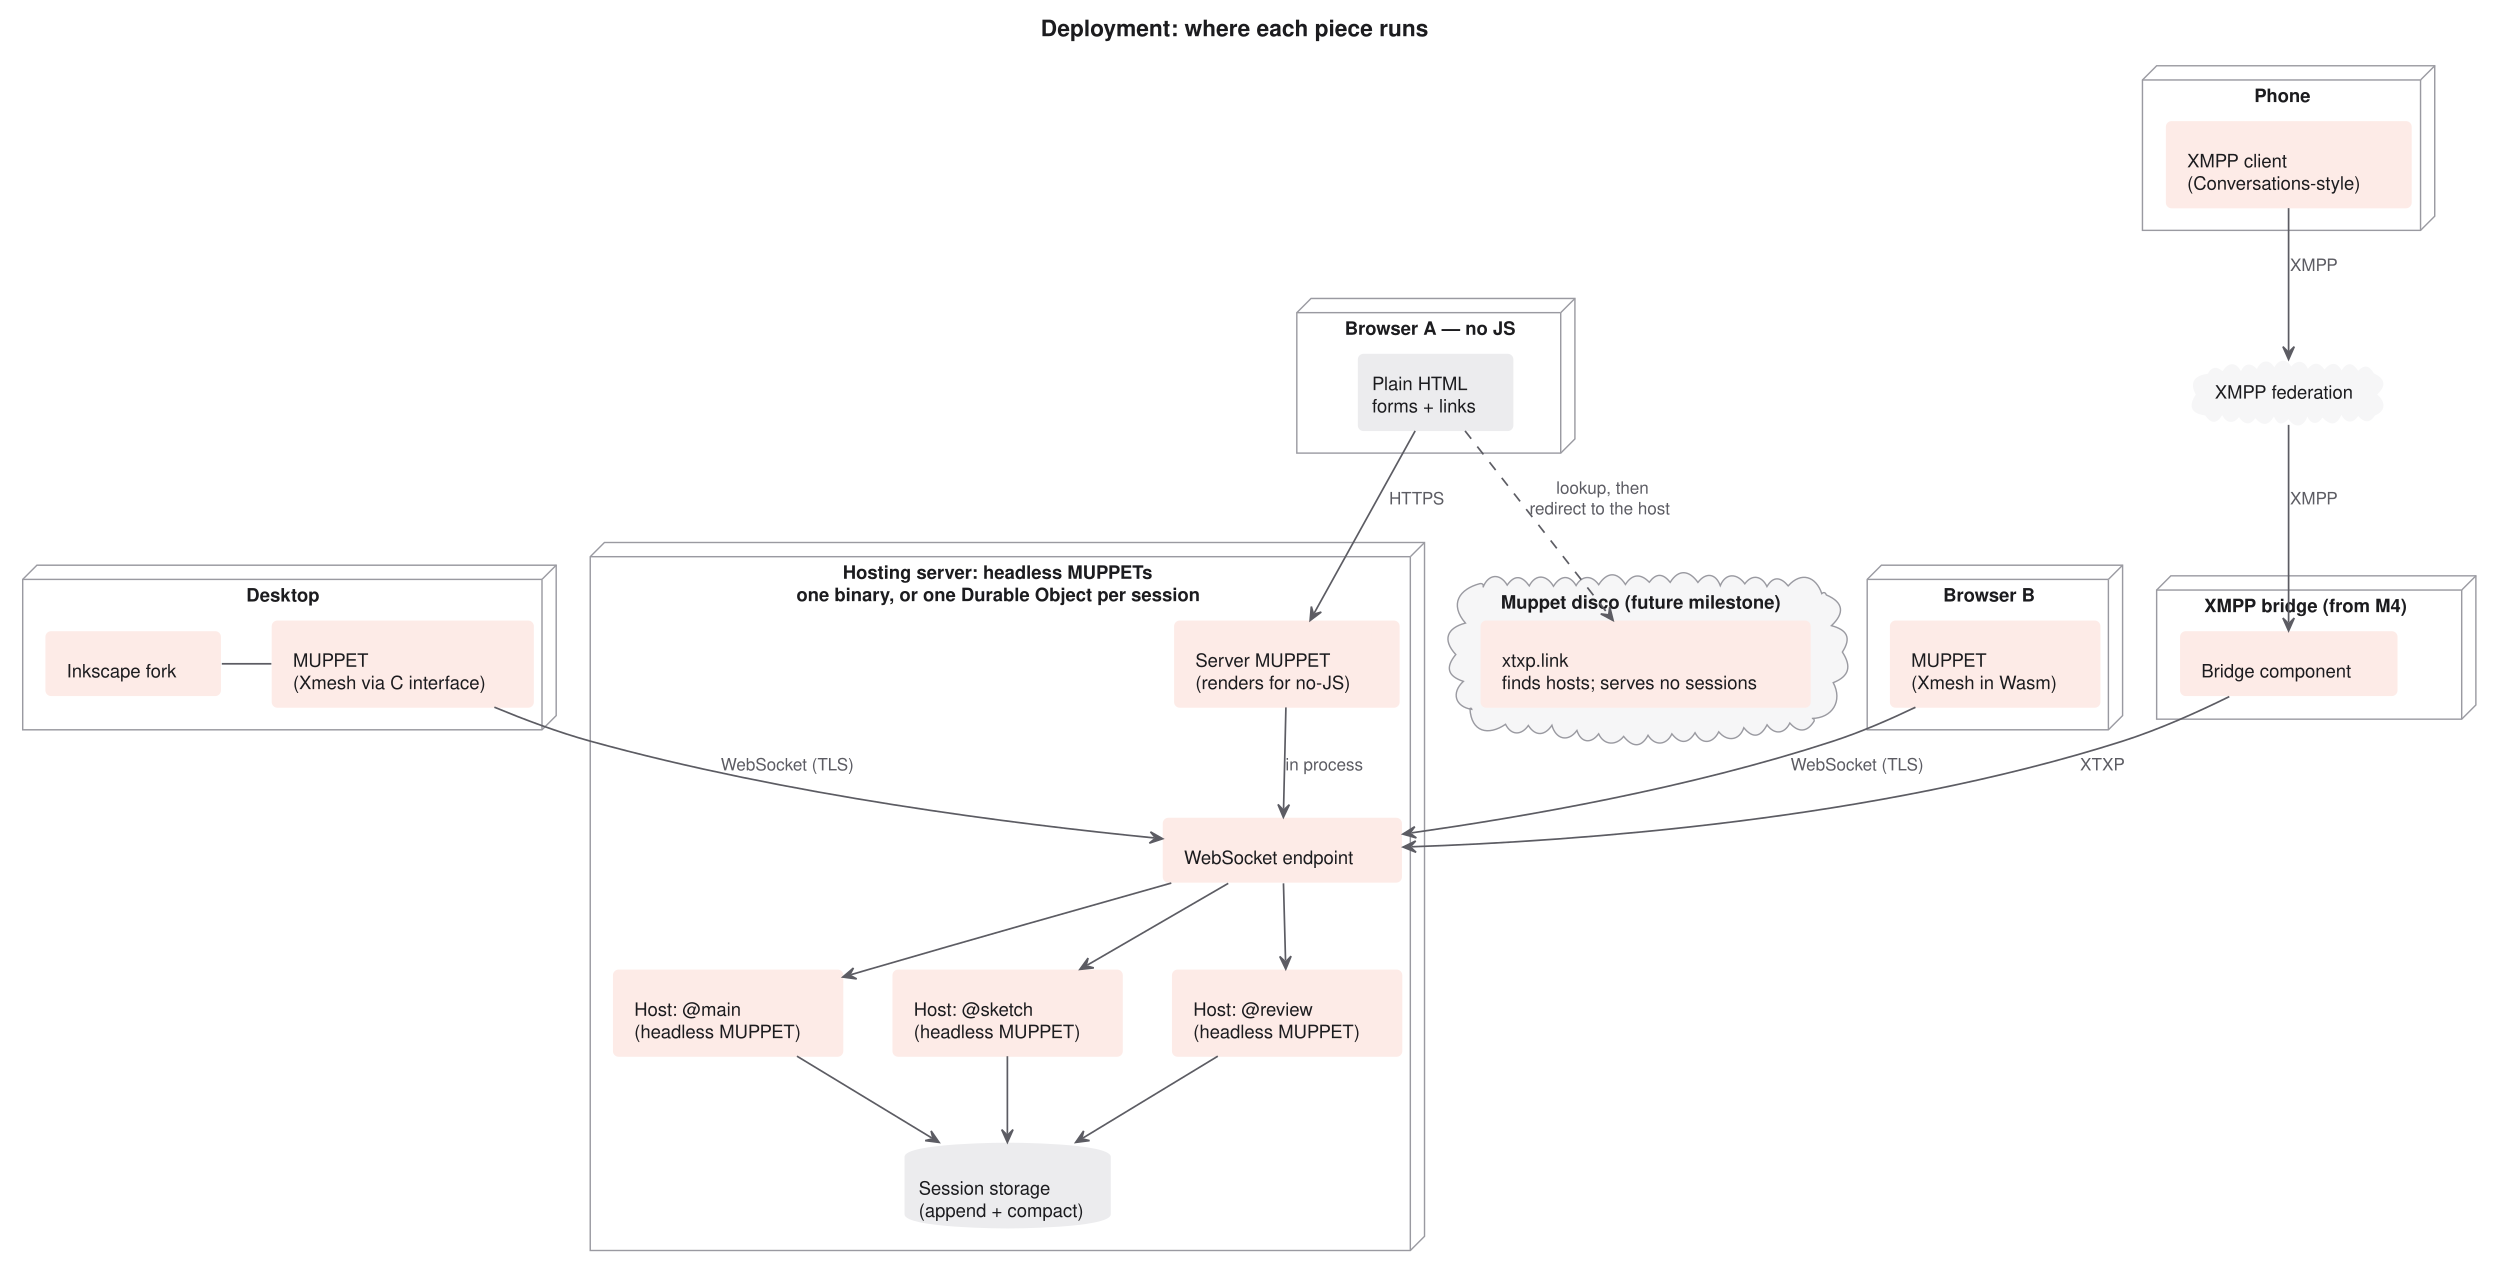
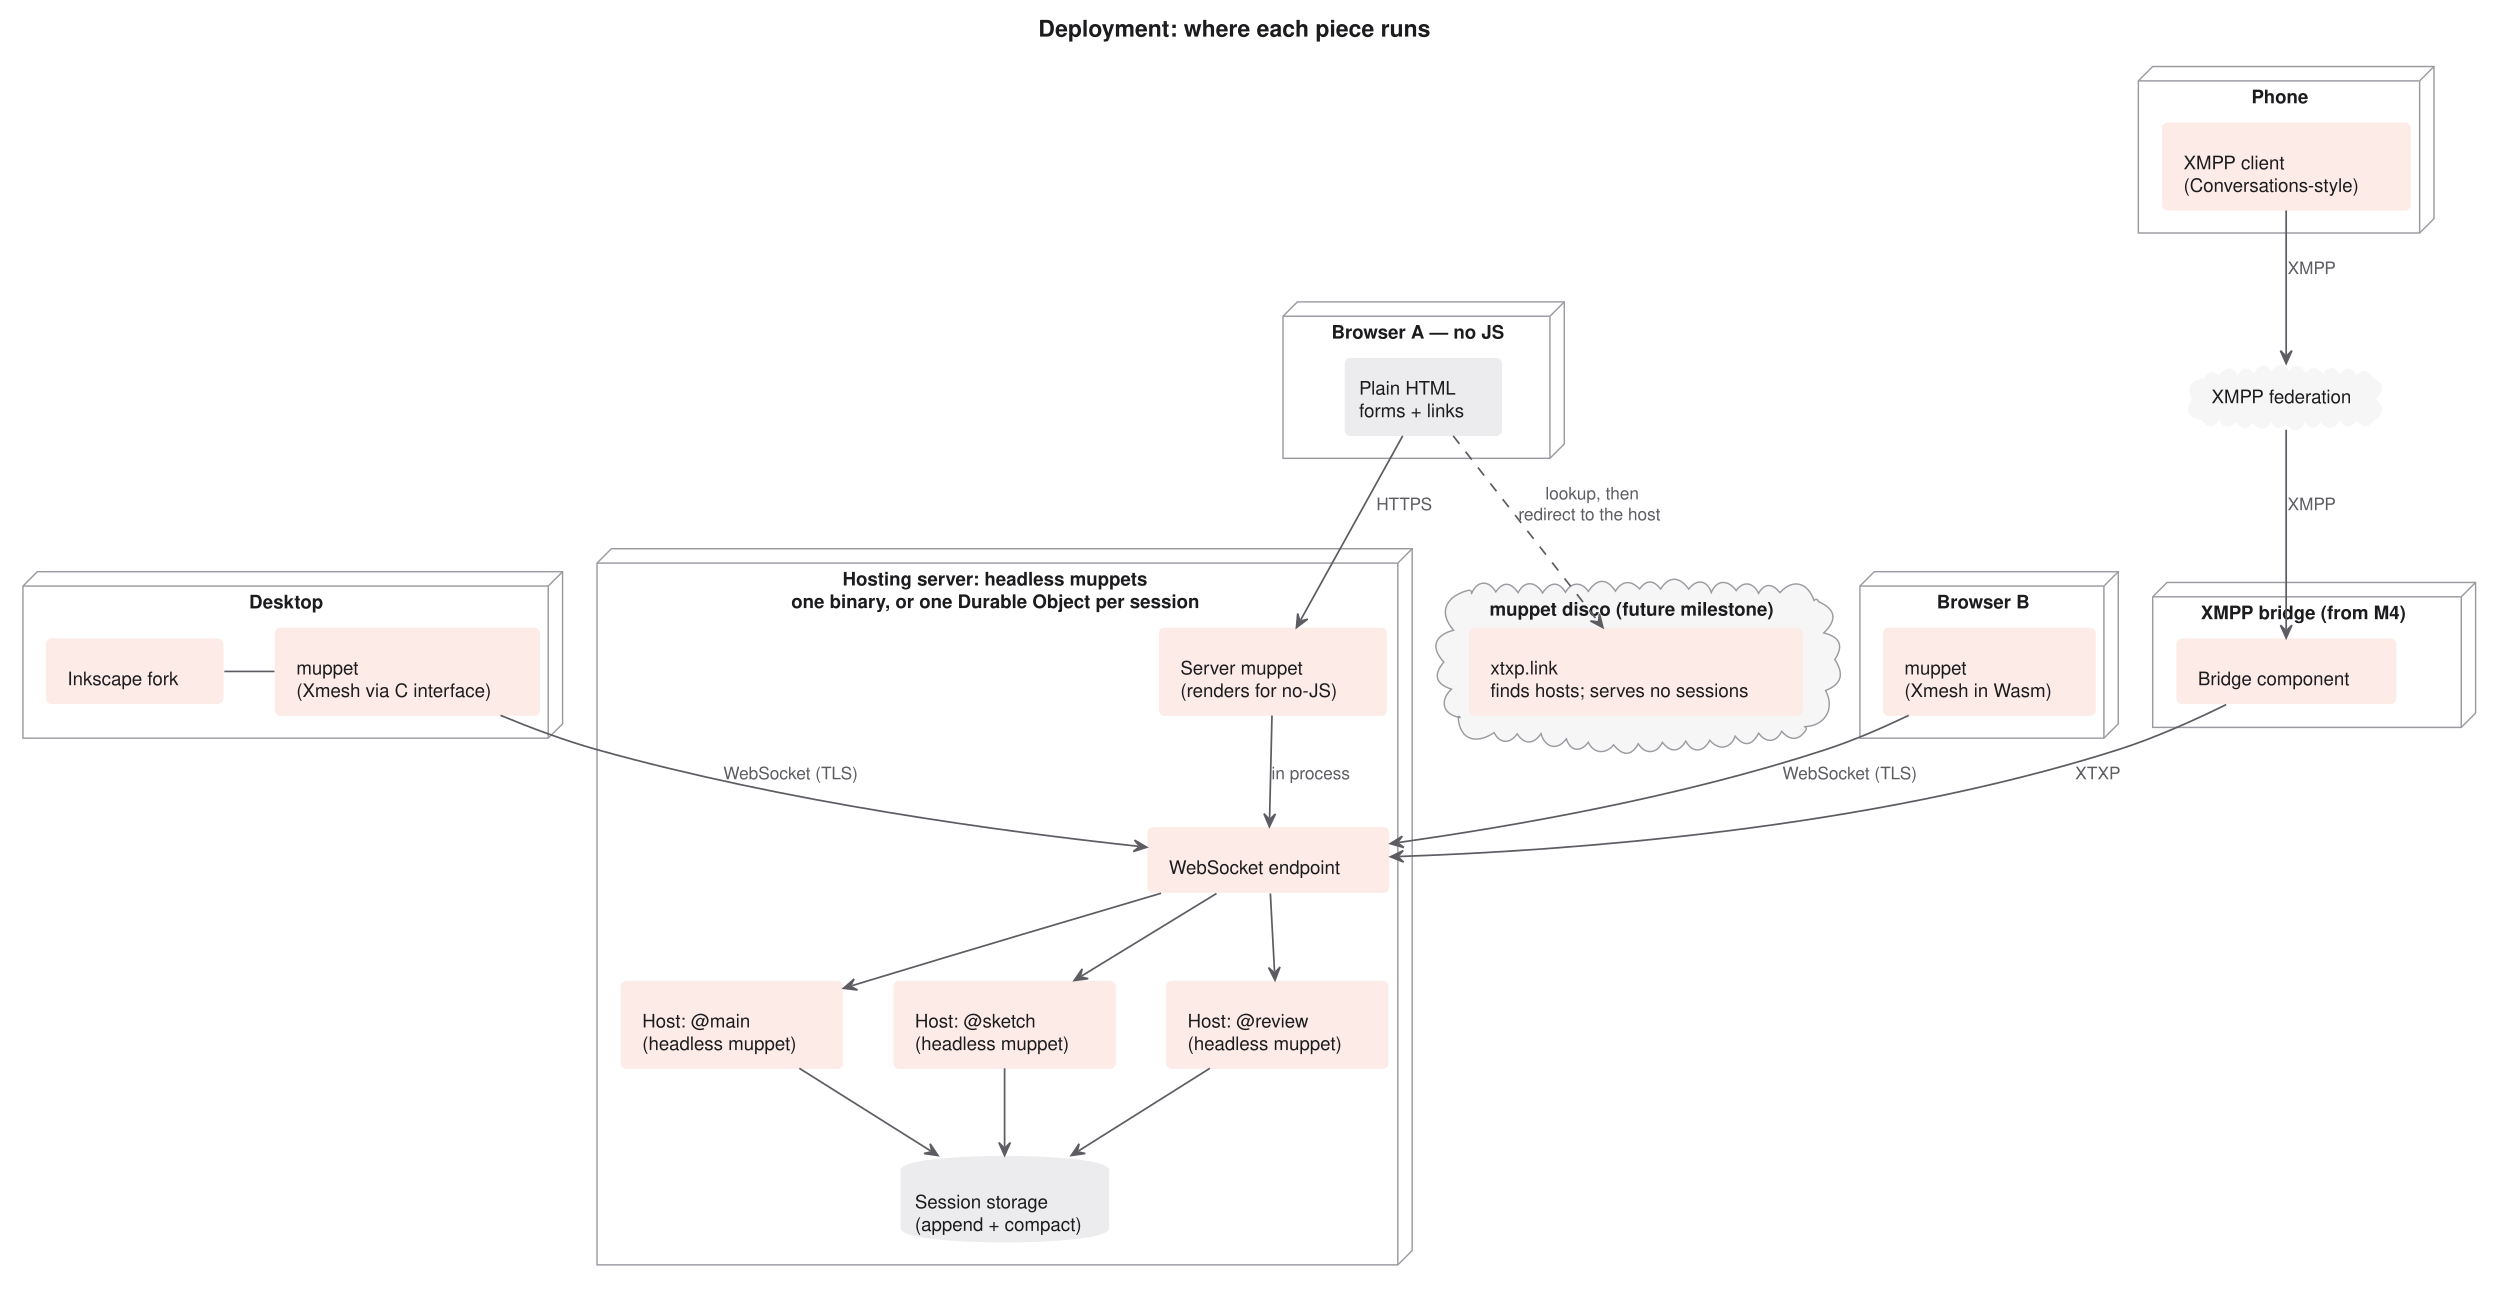
- <svg xmlns="http://www.w3.org/2000/svg" contentStyleType="text/css" data-diagram-type="DESCRIPTION" height="898px" preserveAspectRatio="none" style="width:1762px;height:898px;" version="1.1" viewBox="0 0 1762 898" width="1762px" zoomAndPan="magnify">
+ <svg xmlns="http://www.w3.org/2000/svg" contentStyleType="text/css" data-diagram-type="DESCRIPTION" height="898px" preserveAspectRatio="none" style="width:1742px;height:898px;" version="1.1" viewBox="0 0 1742 898" width="1742px" zoomAndPan="magnify">
  <defs />
  <g>
    <g class="title" data-source-line="2">
-       <text fill="#1C1C1F" font-family="Helvetica" font-size="16" font-weight="bold" lengthAdjust="spacing" textLength="281.039" x="733.481" y="25.5">Deployment: where each piece runs</text>
+       <text fill="#1C1C1F" font-family="Helvetica" font-size="16" font-weight="bold" lengthAdjust="spacing" textLength="281.039" x="723.481" y="25.5">Deployment: where each piece runs</text>
    </g>
    <g class="cluster" data-entity="Desktop" data-source-line="4" data-uid="ent0002" id="cluster_Desktop">
      <polygon fill="none" points="16,408.359,26,398.359,392,398.359,392,504.359,382,514.359,16,514.359,16,408.359" style="stroke:#9A9AA1;stroke-width:1;" />
      <line style="stroke:#9A9AA1;stroke-width:1;" x1="382" x2="392" y1="408.359" y2="398.359" />
      <line style="stroke:#9A9AA1;stroke-width:1;" x1="16" x2="382" y1="408.359" y2="408.359" />
      <line style="stroke:#9A9AA1;stroke-width:1;" x1="382" x2="382" y1="408.359" y2="514.359" />
      <text fill="#1C1C1F" font-family="Helvetica" font-size="13" font-weight="bold" lengthAdjust="spacing" textLength="52.882" x="173.559" y="423.953">Desktop</text>
    </g>
    <g class="cluster" data-entity="Browser A . no JS" data-source-line="10" data-uid="ent0006" id="cluster_Browser A . no JS">
-       <polygon fill="none" points="914,220.359,924,210.359,1110,210.359,1110,309.359,1100,319.359,914,319.359,914,220.359" style="stroke:#9A9AA1;stroke-width:1;" />
-       <line style="stroke:#9A9AA1;stroke-width:1;" x1="1100" x2="1110" y1="220.359" y2="210.359" />
-       <line style="stroke:#9A9AA1;stroke-width:1;" x1="914" x2="1100" y1="220.359" y2="220.359" />
-       <line style="stroke:#9A9AA1;stroke-width:1;" x1="1100" x2="1100" y1="220.359" y2="319.359" />
-       <text fill="#1C1C1F" font-family="Helvetica" font-size="13" font-weight="bold" lengthAdjust="spacing" textLength="120.434" x="947.783" y="235.953">Browser A — no JS</text>
+       <polygon fill="none" points="894,220.359,904,210.359,1090,210.359,1090,309.359,1080,319.359,894,319.359,894,220.359" style="stroke:#9A9AA1;stroke-width:1;" />
+       <line style="stroke:#9A9AA1;stroke-width:1;" x1="1080" x2="1090" y1="220.359" y2="210.359" />
+       <line style="stroke:#9A9AA1;stroke-width:1;" x1="894" x2="1080" y1="220.359" y2="220.359" />
+       <line style="stroke:#9A9AA1;stroke-width:1;" x1="1080" x2="1080" y1="220.359" y2="319.359" />
+       <text fill="#1C1C1F" font-family="Helvetica" font-size="13" font-weight="bold" lengthAdjust="spacing" textLength="120.434" x="927.783" y="235.953">Browser A — no JS</text>
    </g>
    <g class="cluster" data-entity="Browser B" data-source-line="14" data-uid="ent0008" id="cluster_Browser B">
-       <polygon fill="none" points="1316,408.359,1326,398.359,1496,398.359,1496,504.359,1486,514.359,1316,514.359,1316,408.359" style="stroke:#9A9AA1;stroke-width:1;" />
-       <line style="stroke:#9A9AA1;stroke-width:1;" x1="1486" x2="1496" y1="408.359" y2="398.359" />
-       <line style="stroke:#9A9AA1;stroke-width:1;" x1="1316" x2="1486" y1="408.359" y2="408.359" />
-       <line style="stroke:#9A9AA1;stroke-width:1;" x1="1486" x2="1486" y1="408.359" y2="514.359" />
-       <text fill="#1C1C1F" font-family="Helvetica" font-size="13" font-weight="bold" lengthAdjust="spacing" textLength="64.918" x="1369.541" y="423.953">Browser B</text>
+       <polygon fill="none" points="1296,408.359,1306,398.359,1476,398.359,1476,504.359,1466,514.359,1296,514.359,1296,408.359" style="stroke:#9A9AA1;stroke-width:1;" />
+       <line style="stroke:#9A9AA1;stroke-width:1;" x1="1466" x2="1476" y1="408.359" y2="398.359" />
+       <line style="stroke:#9A9AA1;stroke-width:1;" x1="1296" x2="1466" y1="408.359" y2="408.359" />
+       <line style="stroke:#9A9AA1;stroke-width:1;" x1="1466" x2="1466" y1="408.359" y2="514.359" />
+       <text fill="#1C1C1F" font-family="Helvetica" font-size="13" font-weight="bold" lengthAdjust="spacing" textLength="64.918" x="1349.541" y="423.953">Browser B</text>
    </g>
    <g class="cluster" data-entity="Phone" data-source-line="18" data-uid="ent0010" id="cluster_Phone">
-       <polygon fill="none" points="1510,56.359,1520,46.359,1716,46.359,1716,152.359,1706,162.359,1510,162.359,1510,56.359" style="stroke:#9A9AA1;stroke-width:1;" />
-       <line style="stroke:#9A9AA1;stroke-width:1;" x1="1706" x2="1716" y1="56.359" y2="46.359" />
-       <line style="stroke:#9A9AA1;stroke-width:1;" x1="1510" x2="1706" y1="56.359" y2="56.359" />
-       <line style="stroke:#9A9AA1;stroke-width:1;" x1="1706" x2="1706" y1="56.359" y2="162.359" />
-       <text fill="#1C1C1F" font-family="Helvetica" font-size="13" font-weight="bold" lengthAdjust="spacing" textLength="40.327" x="1588.837" y="71.953">Phone</text>
-     </g>
-     <g class="cluster" data-entity="Muppet disco .future milestone." data-source-line="22" data-uid="ent0012" id="cluster_Muppet disco .future milestone.">
-       <path d="M1045.211,414.013 C1048.769,404.777 1056.967,403.469 1062.271,412.37 C1067.721,404.634 1072.873,406.016 1077.822,412.903 C1082.603,403.863 1090.37,405.475 1094.876,413.183 C1099.441,405.96 1105.766,404.32 1110.83,412.672 C1115.086,405.263 1121.987,405.308 1126.767,412.083 C1132.531,403.159 1139.678,402.514 1145.596,411.926 C1150.293,404.469 1156.412,404.059 1162.402,410.343 C1167.458,403.654 1172.171,404.19 1177.161,410.419 C1183.199,400.71 1190.726,402.05 1196.699,410.489 C1202.226,403.239 1209.246,404.007 1212.457,412.768 C1216.384,403.329 1224.559,404.22 1229.74,411.468 C1234.994,404.267 1241.898,406.084 1245.352,413.402 C1249.934,405.659 1255.279,406.871 1260.302,412.923 C1269.552,402.63 1279.891,406.243 1284,418.359 C1285.545,417.022 1286.598,417.71 1287.257,419.334 C1299.459,424.566 1300.152,432.194 1290.811,440.965 C1301.715,443.936 1305.11,449.365 1298.502,459.574 C1304.979,469.506 1303.577,476.582 1292.063,481.143 C1298.938,494.051 1291.46,506.197 1277,506.359 C1278.265,506.21 1278.972,507.139 1278.558,508.322 C1273.681,516.22 1267.467,516.463 1261.472,509.618 C1257.619,517.537 1250.449,517.935 1245.424,510.873 C1240.997,519.381 1235.549,520.88 1229.049,512.938 C1225.841,522.182 1217.234,522.869 1211.377,515.81 C1207.248,524.084 1199.45,525.28 1194.664,516.452 C1189.796,524.553 1183.947,524.34 1178.343,517.244 C1174.515,525.399 1166.32,525.946 1161.529,518.266 C1156.434,527.625 1150.171,526.317 1144.341,519.025 C1139.066,525.684 1130.488,525.433 1126.726,517.231 C1121.407,524.44 1114.277,523.646 1111.431,514.866 C1104.966,523.595 1096.424,520.805 1093.789,511.184 C1088.882,518.58 1082.213,519.236 1077.17,511.332 C1072.299,518.354 1065.192,518.551 1061.099,510.502 C1049.025,518.723 1036.944,516.207 1036,499.359 C1036.739,498.974 1037.184,499.12 1037.354,499.979 C1025.464,498.145 1022.721,488.263 1031.38,480.216 C1020.167,476.553 1018.634,470.242 1026.036,461.315 C1016.404,450.896 1019.794,442.622 1032.827,439.145 C1021.331,425.825 1028.487,415.157 1043,411.359 C1045.017,411.06 1045.826,412.118 1045.211,414.013" fill="#F6F6F7" style="stroke:#9A9AA1;stroke-width:1;" />
-       <text fill="#1C1C1F" font-family="Helvetica" font-size="13" font-weight="bold" lengthAdjust="spacing" textLength="204.42" x="1057.79" y="428.953">Muppet disco (future milestone)</text>
-     </g>
-     <g class="cluster" data-entity="Hosting server. headless MUPPETs.none binary. or one Durable Object per session" data-source-line="26" data-uid="ent0014" id="cluster_Hosting server. headless MUPPETs.none binary. or one Durable Object per session">
-       <polygon fill="none" points="416,392.359,426,382.359,1004,382.359,1004,871.359,994,881.359,416,881.359,416,392.359" style="stroke:#9A9AA1;stroke-width:1;" />
-       <line style="stroke:#9A9AA1;stroke-width:1;" x1="994" x2="1004" y1="392.359" y2="382.359" />
-       <line style="stroke:#9A9AA1;stroke-width:1;" x1="416" x2="994" y1="392.359" y2="392.359" />
-       <line style="stroke:#9A9AA1;stroke-width:1;" x1="994" x2="994" y1="392.359" y2="881.359" />
-       <text fill="#1C1C1F" font-family="Helvetica" font-size="13" font-weight="bold" lengthAdjust="spacing" textLength="224.022" x="593.989" y="407.953">Hosting server: headless MUPPETs</text>
-       <text fill="#1C1C1F" font-family="Helvetica" font-size="13" font-weight="bold" lengthAdjust="spacing" textLength="289.339" x="561.331" y="423.683">one binary, or one Durable Object per session</text>
+       <polygon fill="none" points="1490,56.359,1500,46.359,1696,46.359,1696,152.359,1686,162.359,1490,162.359,1490,56.359" style="stroke:#9A9AA1;stroke-width:1;" />
+       <line style="stroke:#9A9AA1;stroke-width:1;" x1="1686" x2="1696" y1="56.359" y2="46.359" />
+       <line style="stroke:#9A9AA1;stroke-width:1;" x1="1490" x2="1686" y1="56.359" y2="56.359" />
+       <line style="stroke:#9A9AA1;stroke-width:1;" x1="1686" x2="1686" y1="56.359" y2="162.359" />
+       <text fill="#1C1C1F" font-family="Helvetica" font-size="13" font-weight="bold" lengthAdjust="spacing" textLength="40.327" x="1568.837" y="71.953">Phone</text>
+     </g>
+     <g class="cluster" data-entity="muppet disco .future milestone." data-source-line="22" data-uid="ent0012" id="cluster_muppet disco .future milestone.">
+       <path d="M1025.211,414.013 C1028.769,404.777 1036.967,403.469 1042.271,412.37 C1047.721,404.634 1052.873,406.016 1057.822,412.903 C1062.603,403.863 1070.37,405.475 1074.876,413.183 C1079.441,405.96 1085.766,404.32 1090.83,412.672 C1095.086,405.263 1101.987,405.308 1106.767,412.083 C1112.531,403.159 1119.678,402.514 1125.596,411.926 C1130.293,404.469 1136.412,404.059 1142.402,410.343 C1147.458,403.654 1152.171,404.19 1157.161,410.419 C1163.199,400.71 1170.726,402.05 1176.699,410.489 C1182.226,403.239 1189.246,404.007 1192.457,412.768 C1196.384,403.329 1204.559,404.22 1209.74,411.468 C1214.994,404.267 1221.898,406.084 1225.352,413.402 C1229.934,405.659 1235.279,406.871 1240.302,412.923 C1249.552,402.63 1259.891,406.243 1264,418.359 C1265.545,417.022 1266.598,417.71 1267.257,419.334 C1279.459,424.566 1280.152,432.194 1270.811,440.965 C1281.715,443.936 1285.11,449.365 1278.502,459.574 C1284.979,469.506 1283.577,476.582 1272.063,481.143 C1278.938,494.051 1271.46,506.197 1257,506.359 C1258.265,506.21 1258.972,507.139 1258.558,508.322 C1253.681,516.22 1247.467,516.463 1241.472,509.618 C1237.619,517.537 1230.449,517.935 1225.424,510.873 C1220.997,519.381 1215.549,520.88 1209.049,512.938 C1205.841,522.182 1197.234,522.869 1191.377,515.81 C1187.248,524.084 1179.45,525.28 1174.664,516.452 C1169.796,524.553 1163.947,524.34 1158.343,517.244 C1154.515,525.399 1146.32,525.946 1141.529,518.266 C1136.434,527.625 1130.171,526.317 1124.341,519.025 C1119.066,525.684 1110.488,525.433 1106.726,517.231 C1101.407,524.44 1094.277,523.646 1091.431,514.866 C1084.966,523.595 1076.424,520.805 1073.789,511.184 C1068.882,518.58 1062.213,519.236 1057.17,511.332 C1052.299,518.354 1045.192,518.551 1041.099,510.502 C1029.025,518.723 1016.944,516.207 1016,499.359 C1016.739,498.974 1017.184,499.12 1017.355,499.979 C1005.464,498.145 1002.721,488.263 1011.38,480.216 C1000.167,476.553 998.634,470.242 1006.036,461.315 C996.404,450.896 999.794,442.622 1012.827,439.145 C1001.331,425.825 1008.487,415.157 1023,411.359 C1025.017,411.06 1025.826,412.118 1025.211,414.013" fill="#F6F6F7" style="stroke:#9A9AA1;stroke-width:1;" />
+       <text fill="#1C1C1F" font-family="Helvetica" font-size="13" font-weight="bold" lengthAdjust="spacing" textLength="204.172" x="1037.914" y="428.953">muppet disco (future milestone)</text>
+     </g>
+     <g class="cluster" data-entity="Hosting server. headless muppets.none binary. or one Durable Object per session" data-source-line="26" data-uid="ent0014" id="cluster_Hosting server. headless muppets.none binary. or one Durable Object per session">
+       <polygon fill="none" points="416,392.359,426,382.359,984,382.359,984,871.359,974,881.359,416,881.359,416,392.359" style="stroke:#9A9AA1;stroke-width:1;" />
+       <line style="stroke:#9A9AA1;stroke-width:1;" x1="974" x2="984" y1="392.359" y2="382.359" />
+       <line style="stroke:#9A9AA1;stroke-width:1;" x1="416" x2="974" y1="392.359" y2="392.359" />
+       <line style="stroke:#9A9AA1;stroke-width:1;" x1="974" x2="974" y1="392.359" y2="881.359" />
+       <text fill="#1C1C1F" font-family="Helvetica" font-size="13" font-weight="bold" lengthAdjust="spacing" textLength="217.826" x="587.087" y="407.953">Hosting server: headless muppets</text>
+       <text fill="#1C1C1F" font-family="Helvetica" font-size="13" font-weight="bold" lengthAdjust="spacing" textLength="289.339" x="551.331" y="423.683">one binary, or one Durable Object per session</text>
    </g>
    <g class="cluster" data-entity="XMPP bridge .from M4." data-source-line="35" data-uid="ent0021" id="cluster_XMPP bridge .from M4.">
-       <polygon fill="none" points="1520,415.859,1530,405.859,1745,405.859,1745,496.859,1735,506.859,1520,506.859,1520,415.859" style="stroke:#9A9AA1;stroke-width:1;" />
-       <line style="stroke:#9A9AA1;stroke-width:1;" x1="1735" x2="1745" y1="415.859" y2="405.859" />
-       <line style="stroke:#9A9AA1;stroke-width:1;" x1="1520" x2="1735" y1="415.859" y2="415.859" />
-       <line style="stroke:#9A9AA1;stroke-width:1;" x1="1735" x2="1735" y1="415.859" y2="506.859" />
-       <text fill="#1C1C1F" font-family="Helvetica" font-size="13" font-weight="bold" lengthAdjust="spacing" textLength="149.963" x="1553.518" y="431.453">XMPP bridge (from M4)</text>
+       <polygon fill="none" points="1500,415.859,1510,405.859,1725,405.859,1725,496.859,1715,506.859,1500,506.859,1500,415.859" style="stroke:#9A9AA1;stroke-width:1;" />
+       <line style="stroke:#9A9AA1;stroke-width:1;" x1="1715" x2="1725" y1="415.859" y2="405.859" />
+       <line style="stroke:#9A9AA1;stroke-width:1;" x1="1500" x2="1715" y1="415.859" y2="415.859" />
+       <line style="stroke:#9A9AA1;stroke-width:1;" x1="1715" x2="1715" y1="415.859" y2="506.859" />
+       <text fill="#1C1C1F" font-family="Helvetica" font-size="13" font-weight="bold" lengthAdjust="spacing" textLength="149.963" x="1533.518" y="431.453">XMPP bridge (from M4)</text>
    </g>
    <g class="entity" data-entity="ink" data-source-line="5" data-uid="ent0003" id="entity_ink">
      <rect fill="#FDEBE7" height="45.73" rx="4" ry="4" width="123.726" x="32" y="444.859" />
      <rect fill="#FDEBE7" height="10" width="15" x="135.726" y="449.859" />
      <rect fill="#FDEBE7" height="2" width="4" x="133.726" y="451.859" />
      <rect fill="#FDEBE7" height="2" width="4" x="133.726" y="455.859" />
      <text fill="#1C1C1F" font-family="Helvetica" font-size="13" lengthAdjust="spacing" textLength="83.726" x="47" y="477.453">Inkscape fork</text>
    </g>
    <g class="entity" data-entity="m1" data-source-line="6" data-uid="ent0004" id="entity_m1">
      <rect fill="#FDEBE7" height="61.459" rx="4" ry="4" width="184.758" x="191.5" y="437.359" />
      <rect fill="#FDEBE7" height="10" width="15" x="356.258" y="442.359" />
      <rect fill="#FDEBE7" height="2" width="4" x="354.258" y="444.359" />
      <rect fill="#FDEBE7" height="2" width="4" x="354.258" y="448.359" />
-       <text fill="#1C1C1F" font-family="Helvetica" font-size="13" lengthAdjust="spacing" textLength="54.228" x="206.5" y="469.953">MUPPET</text>
+       <text fill="#1C1C1F" font-family="Helvetica" font-size="13" lengthAdjust="spacing" textLength="46.827" x="206.5" y="469.953">muppet</text>
      <text fill="#1C1C1F" font-family="Helvetica" font-size="13" lengthAdjust="spacing" textLength="144.758" x="206.5" y="485.683">(Xmesh via C interface)</text>
    </g>
    <g class="entity" data-entity="html" data-source-line="11" data-uid="ent0007" id="entity_html">
-       <rect fill="#ECECEE" height="54.459" rx="4" ry="4" width="109.638" x="957" y="249.359" />
-       <polygon fill="#ECECEE" points="1049.638,254.359,1049.638,268.359,1061.638,268.359,1061.638,260.359,1055.638,254.359,1049.638,254.359" />
-       <line x1="1055.638" x2="1055.638" y1="254.359" y2="260.359" />
-       <line x1="1061.638" x2="1055.638" y1="260.359" y2="260.359" />
-       <text fill="#1C1C1F" font-family="Helvetica" font-size="13" lengthAdjust="spacing" textLength="70.383" x="967" y="274.953">Plain HTML</text>
-       <text fill="#1C1C1F" font-family="Helvetica" font-size="13" lengthAdjust="spacing" textLength="79.638" x="967" y="290.683">forms + links</text>
+       <rect fill="#ECECEE" height="54.459" rx="4" ry="4" width="109.638" x="937" y="249.359" />
+       <polygon fill="#ECECEE" points="1029.638,254.359,1029.638,268.359,1041.638,268.359,1041.638,260.359,1035.638,254.359,1029.638,254.359" />
+       <line x1="1035.638" x2="1035.638" y1="254.359" y2="260.359" />
+       <line x1="1041.638" x2="1035.638" y1="260.359" y2="260.359" />
+       <text fill="#1C1C1F" font-family="Helvetica" font-size="13" lengthAdjust="spacing" textLength="70.383" x="947" y="274.953">Plain HTML</text>
+       <text fill="#1C1C1F" font-family="Helvetica" font-size="13" lengthAdjust="spacing" textLength="79.638" x="947" y="290.683">forms + links</text>
    </g>
    <g class="entity" data-entity="m2" data-source-line="15" data-uid="ent0009" id="entity_m2">
-       <rect fill="#FDEBE7" height="61.459" rx="4" ry="4" width="148.367" x="1332" y="437.359" />
-       <rect fill="#FDEBE7" height="10" width="15" x="1460.367" y="442.359" />
-       <rect fill="#FDEBE7" height="2" width="4" x="1458.367" y="444.359" />
-       <rect fill="#FDEBE7" height="2" width="4" x="1458.367" y="448.359" />
-       <text fill="#1C1C1F" font-family="Helvetica" font-size="13" lengthAdjust="spacing" textLength="54.228" x="1347" y="469.953">MUPPET</text>
-       <text fill="#1C1C1F" font-family="Helvetica" font-size="13" lengthAdjust="spacing" textLength="108.367" x="1347" y="485.683">(Xmesh in Wasm)</text>
+       <rect fill="#FDEBE7" height="61.459" rx="4" ry="4" width="148.367" x="1312" y="437.359" />
+       <rect fill="#FDEBE7" height="10" width="15" x="1440.367" y="442.359" />
+       <rect fill="#FDEBE7" height="2" width="4" x="1438.367" y="444.359" />
+       <rect fill="#FDEBE7" height="2" width="4" x="1438.367" y="448.359" />
+       <text fill="#1C1C1F" font-family="Helvetica" font-size="13" lengthAdjust="spacing" textLength="46.827" x="1327" y="469.953">muppet</text>
+       <text fill="#1C1C1F" font-family="Helvetica" font-size="13" lengthAdjust="spacing" textLength="108.367" x="1327" y="485.683">(Xmesh in Wasm)</text>
    </g>
    <g class="entity" data-entity="phone" data-source-line="19" data-uid="ent0011" id="entity_phone">
-       <rect fill="#FDEBE7" height="61.459" rx="4" ry="4" width="173.263" x="1526.5" y="85.359" />
-       <rect fill="#FDEBE7" height="10" width="15" x="1679.763" y="90.359" />
-       <rect fill="#FDEBE7" height="2" width="4" x="1677.763" y="92.359" />
-       <rect fill="#FDEBE7" height="2" width="4" x="1677.763" y="96.359" />
-       <text fill="#1C1C1F" font-family="Helvetica" font-size="13" lengthAdjust="spacing" textLength="74.109" x="1541.5" y="117.953">XMPP client</text>
-       <text fill="#1C1C1F" font-family="Helvetica" font-size="13" lengthAdjust="spacing" textLength="133.263" x="1541.5" y="133.683">(Conversations-style)</text>
+       <rect fill="#FDEBE7" height="61.459" rx="4" ry="4" width="173.263" x="1506.5" y="85.359" />
+       <rect fill="#FDEBE7" height="10" width="15" x="1659.763" y="90.359" />
+       <rect fill="#FDEBE7" height="2" width="4" x="1657.763" y="92.359" />
+       <rect fill="#FDEBE7" height="2" width="4" x="1657.763" y="96.359" />
+       <text fill="#1C1C1F" font-family="Helvetica" font-size="13" lengthAdjust="spacing" textLength="74.109" x="1521.5" y="117.953">XMPP client</text>
+       <text fill="#1C1C1F" font-family="Helvetica" font-size="13" lengthAdjust="spacing" textLength="133.263" x="1521.5" y="133.683">(Conversations-style)</text>
    </g>
    <g class="entity" data-entity="gw" data-source-line="23" data-uid="ent0013" id="entity_gw">
-       <rect fill="#FDEBE7" height="61.459" rx="4" ry="4" width="232.677" x="1043.5" y="437.359" />
-       <rect fill="#FDEBE7" height="10" width="15" x="1256.177" y="442.359" />
-       <rect fill="#FDEBE7" height="2" width="4" x="1254.177" y="444.359" />
-       <rect fill="#FDEBE7" height="2" width="4" x="1254.177" y="448.359" />
-       <text fill="#1C1C1F" font-family="Helvetica" font-size="13" lengthAdjust="spacing" textLength="51.264" x="1058.5" y="469.953">xtxp.link</text>
-       <text fill="#1C1C1F" font-family="Helvetica" font-size="13" lengthAdjust="spacing" textLength="192.677" x="1058.5" y="485.683">finds hosts; serves no sessions</text>
+       <rect fill="#FDEBE7" height="61.459" rx="4" ry="4" width="232.677" x="1023.5" y="437.359" />
+       <rect fill="#FDEBE7" height="10" width="15" x="1236.177" y="442.359" />
+       <rect fill="#FDEBE7" height="2" width="4" x="1234.177" y="444.359" />
+       <rect fill="#FDEBE7" height="2" width="4" x="1234.177" y="448.359" />
+       <text fill="#1C1C1F" font-family="Helvetica" font-size="13" lengthAdjust="spacing" textLength="51.264" x="1038.5" y="469.953">xtxp.link</text>
+       <text fill="#1C1C1F" font-family="Helvetica" font-size="13" lengthAdjust="spacing" textLength="192.677" x="1038.5" y="485.683">finds hosts; serves no sessions</text>
    </g>
    <g class="entity" data-entity="ws" data-source-line="27" data-uid="ent0015" id="entity_ws">
-       <rect fill="#FDEBE7" height="45.73" rx="4" ry="4" width="168.591" x="819.5" y="576.359" />
-       <rect fill="#FDEBE7" height="10" width="15" x="968.091" y="581.359" />
-       <rect fill="#FDEBE7" height="2" width="4" x="966.091" y="583.359" />
-       <rect fill="#FDEBE7" height="2" width="4" x="966.091" y="587.359" />
-       <text fill="#1C1C1F" font-family="Helvetica" font-size="13" lengthAdjust="spacing" textLength="128.591" x="834.5" y="608.953">WebSocket endpoint</text>
+       <rect fill="#FDEBE7" height="45.73" rx="4" ry="4" width="168.591" x="799.5" y="576.359" />
+       <rect fill="#FDEBE7" height="10" width="15" x="948.091" y="581.359" />
+       <rect fill="#FDEBE7" height="2" width="4" x="946.091" y="583.359" />
+       <rect fill="#FDEBE7" height="2" width="4" x="946.091" y="587.359" />
+       <text fill="#1C1C1F" font-family="Helvetica" font-size="13" lengthAdjust="spacing" textLength="128.591" x="814.5" y="608.953">WebSocket endpoint</text>
    </g>
    <g class="entity" data-entity="m3" data-source-line="28" data-uid="ent0016" id="entity_m3">
-       <rect fill="#FDEBE7" height="61.459" rx="4" ry="4" width="158.961" x="827.5" y="437.359" />
-       <rect fill="#FDEBE7" height="10" width="15" x="966.461" y="442.359" />
-       <rect fill="#FDEBE7" height="2" width="4" x="964.461" y="444.359" />
-       <rect fill="#FDEBE7" height="2" width="4" x="964.461" y="448.359" />
-       <text fill="#1C1C1F" font-family="Helvetica" font-size="13" lengthAdjust="spacing" textLength="98.478" x="842.5" y="469.953">Server MUPPET</text>
-       <text fill="#1C1C1F" font-family="Helvetica" font-size="13" lengthAdjust="spacing" textLength="118.961" x="842.5" y="485.683">(renders for no-JS)</text>
+       <rect fill="#FDEBE7" height="61.459" rx="4" ry="4" width="158.961" x="807.5" y="437.359" />
+       <rect fill="#FDEBE7" height="10" width="15" x="946.461" y="442.359" />
+       <rect fill="#FDEBE7" height="2" width="4" x="944.461" y="444.359" />
+       <rect fill="#FDEBE7" height="2" width="4" x="944.461" y="448.359" />
+       <text fill="#1C1C1F" font-family="Helvetica" font-size="13" lengthAdjust="spacing" textLength="91.076" x="822.5" y="469.953">Server muppet</text>
+       <text fill="#1C1C1F" font-family="Helvetica" font-size="13" lengthAdjust="spacing" textLength="118.961" x="822.5" y="485.683">(renders for no-JS)</text>
    </g>
    <g class="entity" data-entity="t0" data-source-line="29" data-uid="ent0017" id="entity_t0">
-       <rect fill="#FDEBE7" height="61.459" rx="4" ry="4" width="162.345" x="432" y="683.359" />
-       <rect fill="#FDEBE7" height="10" width="15" x="574.345" y="688.359" />
-       <rect fill="#FDEBE7" height="2" width="4" x="572.345" y="690.359" />
-       <rect fill="#FDEBE7" height="2" width="4" x="572.345" y="694.359" />
-       <text fill="#1C1C1F" font-family="Helvetica" font-size="13" lengthAdjust="spacing" textLength="78.044" x="447" y="715.953">Host: @main</text>
-       <text fill="#1C1C1F" font-family="Helvetica" font-size="13" lengthAdjust="spacing" textLength="122.345" x="447" y="731.683">(headless MUPPET)</text>
+       <rect fill="#FDEBE7" height="61.459" rx="4" ry="4" width="154.943" x="432.5" y="683.359" />
+       <rect fill="#FDEBE7" height="10" width="15" x="567.443" y="688.359" />
+       <rect fill="#FDEBE7" height="2" width="4" x="565.443" y="690.359" />
+       <rect fill="#FDEBE7" height="2" width="4" x="565.443" y="694.359" />
+       <text fill="#1C1C1F" font-family="Helvetica" font-size="13" lengthAdjust="spacing" textLength="78.044" x="447.5" y="715.953">Host: @main</text>
+       <text fill="#1C1C1F" font-family="Helvetica" font-size="13" lengthAdjust="spacing" textLength="114.943" x="447.5" y="731.683">(headless muppet)</text>
    </g>
    <g class="entity" data-entity="t1" data-source-line="30" data-uid="ent0018" id="entity_t1">
-       <rect fill="#FDEBE7" height="61.459" rx="4" ry="4" width="162.345" x="629" y="683.359" />
-       <rect fill="#FDEBE7" height="10" width="15" x="771.345" y="688.359" />
-       <rect fill="#FDEBE7" height="2" width="4" x="769.345" y="690.359" />
-       <rect fill="#FDEBE7" height="2" width="4" x="769.345" y="694.359" />
-       <text fill="#1C1C1F" font-family="Helvetica" font-size="13" lengthAdjust="spacing" textLength="89.47" x="644" y="715.953">Host: @sketch</text>
-       <text fill="#1C1C1F" font-family="Helvetica" font-size="13" lengthAdjust="spacing" textLength="122.345" x="644" y="731.683">(headless MUPPET)</text>
+       <rect fill="#FDEBE7" height="61.459" rx="4" ry="4" width="154.943" x="622.5" y="683.359" />
+       <rect fill="#FDEBE7" height="10" width="15" x="757.443" y="688.359" />
+       <rect fill="#FDEBE7" height="2" width="4" x="755.443" y="690.359" />
+       <rect fill="#FDEBE7" height="2" width="4" x="755.443" y="694.359" />
+       <text fill="#1C1C1F" font-family="Helvetica" font-size="13" lengthAdjust="spacing" textLength="89.47" x="637.5" y="715.953">Host: @sketch</text>
+       <text fill="#1C1C1F" font-family="Helvetica" font-size="13" lengthAdjust="spacing" textLength="114.943" x="637.5" y="731.683">(headless muppet)</text>
    </g>
    <g class="entity" data-entity="t2" data-source-line="31" data-uid="ent0019" id="entity_t2">
-       <rect fill="#FDEBE7" height="61.459" rx="4" ry="4" width="162.345" x="826" y="683.359" />
-       <rect fill="#FDEBE7" height="10" width="15" x="968.345" y="688.359" />
-       <rect fill="#FDEBE7" height="2" width="4" x="966.345" y="690.359" />
-       <rect fill="#FDEBE7" height="2" width="4" x="966.345" y="694.359" />
-       <text fill="#1C1C1F" font-family="Helvetica" font-size="13" lengthAdjust="spacing" textLength="89.673" x="841" y="715.953">Host: @review</text>
-       <text fill="#1C1C1F" font-family="Helvetica" font-size="13" lengthAdjust="spacing" textLength="122.345" x="841" y="731.683">(headless MUPPET)</text>
+       <rect fill="#FDEBE7" height="61.459" rx="4" ry="4" width="154.943" x="812.5" y="683.359" />
+       <rect fill="#FDEBE7" height="10" width="15" x="947.443" y="688.359" />
+       <rect fill="#FDEBE7" height="2" width="4" x="945.443" y="690.359" />
+       <rect fill="#FDEBE7" height="2" width="4" x="945.443" y="694.359" />
+       <text fill="#1C1C1F" font-family="Helvetica" font-size="13" lengthAdjust="spacing" textLength="89.673" x="827.5" y="715.953">Host: @review</text>
+       <text fill="#1C1C1F" font-family="Helvetica" font-size="13" lengthAdjust="spacing" textLength="114.943" x="827.5" y="731.683">(headless muppet)</text>
    </g>
    <g class="entity" data-entity="store" data-source-line="32" data-uid="ent0020" id="entity_store">
-       <path d="M637.5,815.359 C637.5,805.359 710.193,805.359 710.193,805.359 C710.193,805.359 782.885,805.359 782.885,815.359 L782.885,855.818 C782.885,865.818 710.193,865.818 710.193,865.818 C710.193,865.818 637.5,865.818 637.5,855.818 L637.5,815.359" fill="#ECECEE" />
-       <path d="M637.5,815.359 C637.5,825.359 710.193,825.359 710.193,825.359 C710.193,825.359 782.885,825.359 782.885,815.359" fill="none" />
-       <text fill="#1C1C1F" font-family="Helvetica" font-size="13" lengthAdjust="spacing" textLength="98.579" x="647.5" y="841.953">Session storage</text>
-       <text fill="#1C1C1F" font-family="Helvetica" font-size="13" lengthAdjust="spacing" textLength="125.385" x="647.5" y="857.683">(append + compact)</text>
+       <path d="M627.5,815.359 C627.5,805.359 700.193,805.359 700.193,805.359 C700.193,805.359 772.885,805.359 772.885,815.359 L772.885,855.818 C772.885,865.818 700.193,865.818 700.193,865.818 C700.193,865.818 627.5,865.818 627.5,855.818 L627.5,815.359" fill="#ECECEE" />
+       <path d="M627.5,815.359 C627.5,825.359 700.193,825.359 700.193,825.359 C700.193,825.359 772.885,825.359 772.885,815.359" fill="none" />
+       <text fill="#1C1C1F" font-family="Helvetica" font-size="13" lengthAdjust="spacing" textLength="98.579" x="637.5" y="841.953">Session storage</text>
+       <text fill="#1C1C1F" font-family="Helvetica" font-size="13" lengthAdjust="spacing" textLength="125.385" x="637.5" y="857.683">(append + compact)</text>
    </g>
    <g class="entity" data-entity="br" data-source-line="36" data-uid="ent0022" id="entity_br">
-       <rect fill="#FDEBE7" height="45.73" rx="4" ry="4" width="153.274" x="1536.5" y="444.859" />
-       <rect fill="#FDEBE7" height="10" width="15" x="1669.774" y="449.859" />
-       <rect fill="#FDEBE7" height="2" width="4" x="1667.774" y="451.859" />
-       <rect fill="#FDEBE7" height="2" width="4" x="1667.774" y="455.859" />
-       <text fill="#1C1C1F" font-family="Helvetica" font-size="13" lengthAdjust="spacing" textLength="113.274" x="1551.5" y="477.453">Bridge component</text>
+       <rect fill="#FDEBE7" height="45.73" rx="4" ry="4" width="153.274" x="1516.5" y="444.859" />
+       <rect fill="#FDEBE7" height="10" width="15" x="1649.774" y="449.859" />
+       <rect fill="#FDEBE7" height="2" width="4" x="1647.774" y="451.859" />
+       <rect fill="#FDEBE7" height="2" width="4" x="1647.774" y="455.859" />
+       <text fill="#1C1C1F" font-family="Helvetica" font-size="13" lengthAdjust="spacing" textLength="113.274" x="1531.5" y="477.453">Bridge component</text>
    </g>
    <g class="entity" data-entity="xf" data-source-line="39" data-uid="ent0023" id="entity_xf">
-       <path d="M1556.088,263.402 C1558.587,258.562 1562.452,257.869 1566.416,261.644 C1570.227,255.627 1575.562,254.466 1579.416,261.601 C1581.993,255.724 1586.7,255.609 1590.684,260.067 C1593.419,253.905 1599.039,252.607 1602.97,258.887 C1605.879,253.23 1611.37,252.446 1614.842,258.307 C1618.815,253.494 1624.101,253.874 1626.553,259.944 C1630.538,254.999 1634.756,255.196 1638.293,260.459 C1642.271,255.495 1646.934,254.566 1650.334,261.066 C1654.281,254.773 1658.376,255.59 1662.026,261.354 C1666.724,256.538 1669.955,257.851 1673.071,263.091 C1681.306,267.072 1681.902,271.798 1675.464,278.116 C1681.184,282.773 1682.02,289.523 1673.962,292.768 C1670.122,298.514 1666.215,298.012 1662.031,293.156 C1658.38,298.839 1653.131,298.305 1650.22,292.401 C1646.705,300.233 1642.283,299.969 1636.84,294.312 C1633.448,299.657 1628.827,299.284 1626.142,293.626 C1623.768,301.2 1617.281,302.072 1612.98,295.407 C1608.574,299.873 1605.238,299.552 1602.657,293.599 C1598.664,300.253 1594.566,300.365 1589.492,294.761 C1585.721,300.46 1581.073,298.86 1578.062,293.942 C1574.064,299.21 1568.97,298.201 1566.207,292.596 C1562.347,299.049 1558.253,298.644 1554.198,292.786 C1544.262,291.517 1542.104,286.306 1547.569,278.091 C1542.728,268.93 1547.209,264.605 1556.088,263.402" fill="#F6F6F7" />
-       <text fill="#1C1C1F" font-family="Helvetica" font-size="13" lengthAdjust="spacing" textLength="103.873" x="1561" y="280.953">XMPP federation</text>
+       <path d="M1536.088,263.402 C1538.587,258.562 1542.452,257.869 1546.416,261.644 C1550.227,255.627 1555.562,254.466 1559.416,261.601 C1561.993,255.724 1566.7,255.609 1570.684,260.067 C1573.419,253.905 1579.039,252.607 1582.97,258.887 C1585.879,253.23 1591.37,252.446 1594.842,258.307 C1598.815,253.494 1604.101,253.874 1606.553,259.944 C1610.538,254.999 1614.756,255.196 1618.293,260.459 C1622.271,255.495 1626.934,254.566 1630.334,261.066 C1634.281,254.773 1638.376,255.59 1642.026,261.354 C1646.724,256.538 1649.955,257.851 1653.071,263.091 C1661.306,267.072 1661.902,271.798 1655.464,278.116 C1661.184,282.773 1662.02,289.523 1653.962,292.768 C1650.122,298.514 1646.215,298.012 1642.031,293.156 C1638.38,298.839 1633.131,298.305 1630.22,292.401 C1626.705,300.233 1622.283,299.969 1616.84,294.312 C1613.448,299.657 1608.827,299.284 1606.142,293.626 C1603.768,301.2 1597.281,302.072 1592.98,295.407 C1588.574,299.873 1585.238,299.552 1582.657,293.599 C1578.664,300.253 1574.566,300.365 1569.492,294.761 C1565.721,300.46 1561.073,298.86 1558.062,293.942 C1554.064,299.21 1548.97,298.201 1546.207,292.596 C1542.347,299.049 1538.253,298.644 1534.198,292.786 C1524.262,291.517 1522.104,286.306 1527.569,278.091 C1522.728,268.93 1527.209,264.605 1536.088,263.402" fill="#F6F6F7" />
+       <text fill="#1C1C1F" font-family="Helvetica" font-size="13" lengthAdjust="spacing" textLength="103.873" x="1541" y="280.953">XMPP federation</text>
    </g>
    <g class="link" data-entity-1="ink" data-entity-2="m1" data-source-line="7" data-uid="lnk5" id="link_ink_m1">
      <path d="M156.34,467.859 C167.98,467.859 179.61,467.859 191.25,467.859" fill="none" id="ink-m1" style="stroke:#5C5C63;stroke-width:1.2;" />
    </g>
    <g class="link" data-entity-1="html" data-entity-2="m3" data-source-line="41" data-uid="lnk24" id="link_html_m3">
-       <path d="M997.4,303.709 C977.96,338.799 946.578,395.421 926.278,432.061" fill="none" id="html-to-m3" style="stroke:#5C5C63;stroke-width:1.2;" />
-       <polygon fill="#5C5C63" points="923.37,437.309,931.231,431.375,925.793,432.936,924.233,427.498,923.37,437.309" style="stroke:#5C5C63;stroke-width:1.2;" />
-       <text fill="#5C5C63" font-family="Helvetica" font-size="12" lengthAdjust="spacing" textLength="39.773" x="979" y="355.484">HTTPS</text>
+       <path d="M977.4,303.709 C957.96,338.799 926.578,395.421 906.278,432.061" fill="none" id="html-to-m3" style="stroke:#5C5C63;stroke-width:1.2;" />
+       <polygon fill="#5C5C63" points="903.37,437.309,911.231,431.375,905.793,432.936,904.233,427.498,903.37,437.309" style="stroke:#5C5C63;stroke-width:1.2;" />
+       <text fill="#5C5C63" font-family="Helvetica" font-size="12" lengthAdjust="spacing" textLength="39.773" x="959" y="355.484">HTTPS</text>
    </g>
    <g class="link" data-entity-1="html" data-entity-2="gw" data-source-line="42" data-uid="lnk25" id="link_html_gw">
-       <path d="M1032.58,303.709 C1059.98,338.799 1104.617,395.94 1133.227,432.58" fill="none" id="html-to-gw" style="stroke:#5C5C63;stroke-width:1.2;stroke-dasharray:7,7;" />
-       <polygon fill="#5C5C63" points="1136.92,437.309,1134.534,427.754,1133.843,433.368,1128.228,432.678,1136.92,437.309" style="stroke:#5C5C63;stroke-width:1.2;" />
-       <text fill="#5C5C63" font-family="Helvetica" font-size="12" lengthAdjust="spacing" textLength="70.266" x="1096.806" y="347.984">lookup, then</text>
-       <text fill="#5C5C63" font-family="Helvetica" font-size="12" lengthAdjust="spacing" textLength="107.877" x="1078" y="362.504">redirect to the host</text>
+       <path d="M1012.58,303.709 C1039.98,338.799 1084.617,395.94 1113.227,432.58" fill="none" id="html-to-gw" style="stroke:#5C5C63;stroke-width:1.2;stroke-dasharray:7,7;" />
+       <polygon fill="#5C5C63" points="1116.92,437.309,1114.534,427.754,1113.843,433.368,1108.228,432.678,1116.92,437.309" style="stroke:#5C5C63;stroke-width:1.2;" />
+       <text fill="#5C5C63" font-family="Helvetica" font-size="12" lengthAdjust="spacing" textLength="70.266" x="1076.806" y="347.984">lookup, then</text>
+       <text fill="#5C5C63" font-family="Helvetica" font-size="12" lengthAdjust="spacing" textLength="107.877" x="1058" y="362.504">redirect to the host</text>
    </g>
    <g class="link" data-entity-1="m1" data-entity-2="ws" data-source-line="43" data-uid="lnk26" id="link_m1_ws">
-       <path d="M348.43,498.439 C369.6,507.209 393.48,516.129 416,522.359 C554.63,560.699 715.149,580.828 813.459,590.568" fill="none" id="m1-to-ws" style="stroke:#5C5C63;stroke-width:1.2;" />
-       <polygon fill="#5C5C63" points="819.43,591.159,810.868,586.292,814.454,590.666,810.08,594.253,819.43,591.159" style="stroke:#5C5C63;stroke-width:1.2;" />
-       <text fill="#5C5C63" font-family="Helvetica" font-size="12" lengthAdjust="spacing" textLength="99.785" x="508" y="542.984">WebSocket (TLS)</text>
+       <path d="M348.79,498.489 C369.87,507.209 393.62,516.089 416,522.359 C547.18,559.089 698.385,579.454 793.105,589.704" fill="none" id="m1-to-ws" style="stroke:#5C5C63;stroke-width:1.2;" />
+       <polygon fill="#5C5C63" points="799.07,590.349,790.553,585.404,794.099,589.811,789.692,593.358,799.07,590.349" style="stroke:#5C5C63;stroke-width:1.2;" />
+       <text fill="#5C5C63" font-family="Helvetica" font-size="12" lengthAdjust="spacing" textLength="99.785" x="504" y="542.984">WebSocket (TLS)</text>
    </g>
    <g class="link" data-entity-1="m2" data-entity-2="ws" data-source-line="44" data-uid="lnk27" id="link_m2_ws">
-       <path d="M1350,498.479 C1331.87,507.159 1311.43,516.009 1292,522.359 C1190.23,555.649 1074.351,575.748 994.711,587.028" fill="none" id="m2-to-ws" style="stroke:#5C5C63;stroke-width:1.2;" />
-       <polygon fill="#5C5C63" points="988.77,587.869,998.242,590.568,993.721,587.168,997.12,582.647,988.77,587.869" style="stroke:#5C5C63;stroke-width:1.2;" />
-       <text fill="#5C5C63" font-family="Helvetica" font-size="12" lengthAdjust="spacing" textLength="99.785" x="1262" y="542.984">WebSocket (TLS)</text>
+       <path d="M1330,498.479 C1311.87,507.159 1291.43,516.009 1272,522.359 C1170.23,555.649 1054.351,575.748 974.711,587.028" fill="none" id="m2-to-ws" style="stroke:#5C5C63;stroke-width:1.2;" />
+       <polygon fill="#5C5C63" points="968.77,587.869,978.242,590.568,973.721,587.168,977.12,582.647,968.77,587.869" style="stroke:#5C5C63;stroke-width:1.2;" />
+       <text fill="#5C5C63" font-family="Helvetica" font-size="12" lengthAdjust="spacing" textLength="99.785" x="1242" y="542.984">WebSocket (TLS)</text>
    </g>
    <g class="link" data-entity-1="m3" data-entity-2="ws" data-source-line="45" data-uid="lnk28" id="link_m3_ws">
-       <path d="M906.31,498.569 C905.77,522.169 905.147,548.651 904.657,570.061" fill="none" id="m3-to-ws" style="stroke:#5C5C63;stroke-width:1.2;" />
-       <polygon fill="#5C5C63" points="904.52,576.059,908.725,567.153,904.634,571.061,900.727,566.97,904.52,576.059" style="stroke:#5C5C63;stroke-width:1.2;" />
-       <text fill="#5C5C63" font-family="Helvetica" font-size="12" lengthAdjust="spacing" textLength="58.951" x="906" y="542.984">in process</text>
+       <path d="M886.31,498.569 C885.77,522.169 885.147,548.651 884.657,570.061" fill="none" id="m3-to-ws" style="stroke:#5C5C63;stroke-width:1.2;" />
+       <polygon fill="#5C5C63" points="884.52,576.059,888.725,567.153,884.634,571.061,880.727,566.97,884.52,576.059" style="stroke:#5C5C63;stroke-width:1.2;" />
+       <text fill="#5C5C63" font-family="Helvetica" font-size="12" lengthAdjust="spacing" textLength="58.951" x="886" y="542.984">in process</text>
    </g>
    <g class="link" data-entity-1="phone" data-entity-2="xf" data-source-line="46" data-uid="lnk29" id="link_phone_xf">
-       <path d="M1613,146.669 C1613,177.699 1613,219.559 1613,247.329" fill="none" id="phone-to-xf" style="stroke:#5C5C63;stroke-width:1.2;" />
-       <polygon fill="#5C5C63" points="1613,253.329,1617,244.329,1613,248.329,1609,244.329,1613,253.329" style="stroke:#5C5C63;stroke-width:1.2;" />
-       <text fill="#5C5C63" font-family="Helvetica" font-size="12" lengthAdjust="spacing" textLength="34.353" x="1614" y="190.984">XMPP</text>
+       <path d="M1593,146.669 C1593,177.699 1593,219.559 1593,247.329" fill="none" id="phone-to-xf" style="stroke:#5C5C63;stroke-width:1.2;" />
+       <polygon fill="#5C5C63" points="1593,253.329,1597,244.329,1593,248.329,1589,244.329,1593,253.329" style="stroke:#5C5C63;stroke-width:1.2;" />
+       <text fill="#5C5C63" font-family="Helvetica" font-size="12" lengthAdjust="spacing" textLength="34.353" x="1594" y="190.984">XMPP</text>
    </g>
    <g class="link" data-entity-1="xf" data-entity-2="br" data-source-line="47" data-uid="lnk30" id="link_xf_br">
-       <path d="M1613,299.469 C1613,335.889 1613,402.079 1613,438.599" fill="none" id="xf-to-br" style="stroke:#5C5C63;stroke-width:1.2;" />
-       <polygon fill="#5C5C63" points="1613,444.599,1617,435.599,1613,439.599,1609,435.599,1613,444.599" style="stroke:#5C5C63;stroke-width:1.2;" />
-       <text fill="#5C5C63" font-family="Helvetica" font-size="12" lengthAdjust="spacing" textLength="34.353" x="1614" y="355.484">XMPP</text>
+       <path d="M1593,299.469 C1593,335.889 1593,402.079 1593,438.599" fill="none" id="xf-to-br" style="stroke:#5C5C63;stroke-width:1.2;" />
+       <polygon fill="#5C5C63" points="1593,444.599,1597,435.599,1593,439.599,1589,435.599,1593,444.599" style="stroke:#5C5C63;stroke-width:1.2;" />
+       <text fill="#5C5C63" font-family="Helvetica" font-size="12" lengthAdjust="spacing" textLength="34.353" x="1594" y="355.484">XMPP</text>
    </g>
    <g class="link" data-entity-1="ws" data-entity-2="t0" data-source-line="48" data-uid="lnk31" id="link_ws_t0">
-       <path d="M825.53,622.369 C766.7,638.949 684.23,662.329 612,683.359 C606.15,685.059 605.856,685.145 599.776,686.935" fill="none" id="ws-to-t0" style="stroke:#5C5C63;stroke-width:1.2;" />
-       <polygon fill="#5C5C63" points="594.02,688.629,603.783,689.925,598.817,687.217,601.524,682.25,594.02,688.629" style="stroke:#5C5C63;stroke-width:1.2;" />
+       <path d="M809.03,622.399 C752.82,638.989 674.02,662.379 605,683.359 C599.38,685.069 599.314,685.072 593.474,686.872" fill="none" id="ws-to-t0" style="stroke:#5C5C63;stroke-width:1.2;" />
+       <polygon fill="#5C5C63" points="587.74,688.639,597.519,689.811,592.518,687.167,595.163,682.166,587.74,688.639" style="stroke:#5C5C63;stroke-width:1.2;" />
    </g>
    <g class="link" data-entity-1="ws" data-entity-2="t1" data-source-line="49" data-uid="lnk32" id="link_ws_t1">
-       <path d="M865.67,622.589 C835.75,639.939 799.08,661.199 766.3,680.209" fill="none" id="ws-to-t1" style="stroke:#5C5C63;stroke-width:1.2;" />
-       <polygon fill="#5C5C63" points="761.11,683.219,770.902,682.165,765.435,680.711,766.889,675.244,761.11,683.219" style="stroke:#5C5C63;stroke-width:1.2;" />
+       <path d="M847.65,622.589 C819.26,639.939 784.678,661.079 753.598,680.089" fill="none" id="ws-to-t1" style="stroke:#5C5C63;stroke-width:1.2;" />
+       <polygon fill="#5C5C63" points="748.48,683.219,758.245,681.936,752.745,680.611,754.071,675.111,748.48,683.219" style="stroke:#5C5C63;stroke-width:1.2;" />
    </g>
    <g class="link" data-entity-1="ws" data-entity-2="t2" data-source-line="50" data-uid="lnk33" id="link_ws_t2">
-       <path d="M904.59,622.589 C905.05,639.879 905.542,658.032 906.042,677.011" fill="none" id="ws-to-t2" style="stroke:#5C5C63;stroke-width:1.2;" />
-       <polygon fill="#5C5C63" points="906.2,683.009,909.962,673.907,906.068,678.011,901.964,674.118,906.2,683.009" style="stroke:#5C5C63;stroke-width:1.2;" />
+       <path d="M885.19,622.589 C886.11,639.879 887.081,658.038 888.091,677.018" fill="none" id="ws-to-t2" style="stroke:#5C5C63;stroke-width:1.2;" />
+       <polygon fill="#5C5C63" points="888.41,683.009,891.926,673.809,888.144,678.016,883.937,674.235,888.41,683.009" style="stroke:#5C5C63;stroke-width:1.2;" />
    </g>
    <g class="link" data-entity-1="br" data-entity-2="ws" data-source-line="51" data-uid="lnk34" id="link_br_ws">
-       <path d="M1571.19,490.959 C1549.3,501.749 1521.75,514.149 1496,522.359 C1321.5,577.979 1111.756,592.815 994.907,596.805" fill="none" id="br-to-ws" style="stroke:#5C5C63;stroke-width:1.2;" />
-       <polygon fill="#5C5C63" points="988.91,597.009,998.041,600.7,993.907,596.839,997.768,592.705,988.91,597.009" style="stroke:#5C5C63;stroke-width:1.2;" />
-       <text fill="#5C5C63" font-family="Helvetica" font-size="12" lengthAdjust="spacing" textLength="31.781" x="1466" y="542.984">XTXP</text>
+       <path d="M1551.19,490.959 C1529.3,501.749 1501.75,514.149 1476,522.359 C1301.5,577.979 1091.756,592.815 974.907,596.805" fill="none" id="br-to-ws" style="stroke:#5C5C63;stroke-width:1.2;" />
+       <polygon fill="#5C5C63" points="968.91,597.009,978.041,600.7,973.907,596.839,977.768,592.705,968.91,597.009" style="stroke:#5C5C63;stroke-width:1.2;" />
+       <text fill="#5C5C63" font-family="Helvetica" font-size="12" lengthAdjust="spacing" textLength="31.781" x="1446" y="542.984">XTXP</text>
    </g>
    <g class="link" data-entity-1="t0" data-entity-2="store" data-source-line="52" data-uid="lnk35" id="link_t0_store">
-       <path d="M561.7,744.399 C592.23,762.919 626.3,783.587 656.73,802.047" fill="none" id="t0-to-store" style="stroke:#5C5C63;stroke-width:1.2;" />
-       <polygon fill="#5C5C63" points="661.86,805.159,656.24,797.072,657.585,802.566,652.091,803.911,661.86,805.159" style="stroke:#5C5C63;stroke-width:1.2;" />
+       <path d="M556.97,744.399 C586.42,762.919 619.152,783.504 648.492,801.964" fill="none" id="t0-to-store" style="stroke:#5C5C63;stroke-width:1.2;" />
+       <polygon fill="#5C5C63" points="653.57,805.159,648.082,796.981,649.338,802.497,643.822,803.752,653.57,805.159" style="stroke:#5C5C63;stroke-width:1.2;" />
    </g>
    <g class="link" data-entity-1="t1" data-entity-2="store" data-source-line="53" data-uid="lnk36" id="link_t1_store">
-       <path d="M710,744.399 C710,762.919 710,780.699 710,799.159" fill="none" id="t1-to-store" style="stroke:#5C5C63;stroke-width:1.2;" />
-       <polygon fill="#5C5C63" points="710,805.159,714,796.159,710,800.159,706,796.159,710,805.159" style="stroke:#5C5C63;stroke-width:1.2;" />
+       <path d="M700,744.399 C700,762.919 700,780.699 700,799.159" fill="none" id="t1-to-store" style="stroke:#5C5C63;stroke-width:1.2;" />
+       <polygon fill="#5C5C63" points="700,805.159,704,796.159,700,800.159,696,796.159,700,805.159" style="stroke:#5C5C63;stroke-width:1.2;" />
    </g>
    <g class="link" data-entity-1="t2" data-entity-2="store" data-source-line="54" data-uid="lnk37" id="link_t2_store">
-       <path d="M858.3,744.399 C827.77,762.919 793.7,783.587 763.27,802.047" fill="none" id="t2-to-store" style="stroke:#5C5C63;stroke-width:1.2;" />
-       <polygon fill="#5C5C63" points="758.14,805.159,767.909,803.911,762.415,802.566,763.76,797.072,758.14,805.159" style="stroke:#5C5C63;stroke-width:1.2;" />
+       <path d="M843.03,744.399 C813.58,762.919 780.848,783.504 751.508,801.964" fill="none" id="t2-to-store" style="stroke:#5C5C63;stroke-width:1.2;" />
+       <polygon fill="#5C5C63" points="746.43,805.159,756.178,803.752,750.662,802.497,751.918,796.981,746.43,805.159" style="stroke:#5C5C63;stroke-width:1.2;" />
    </g>
  </g>
</svg>
